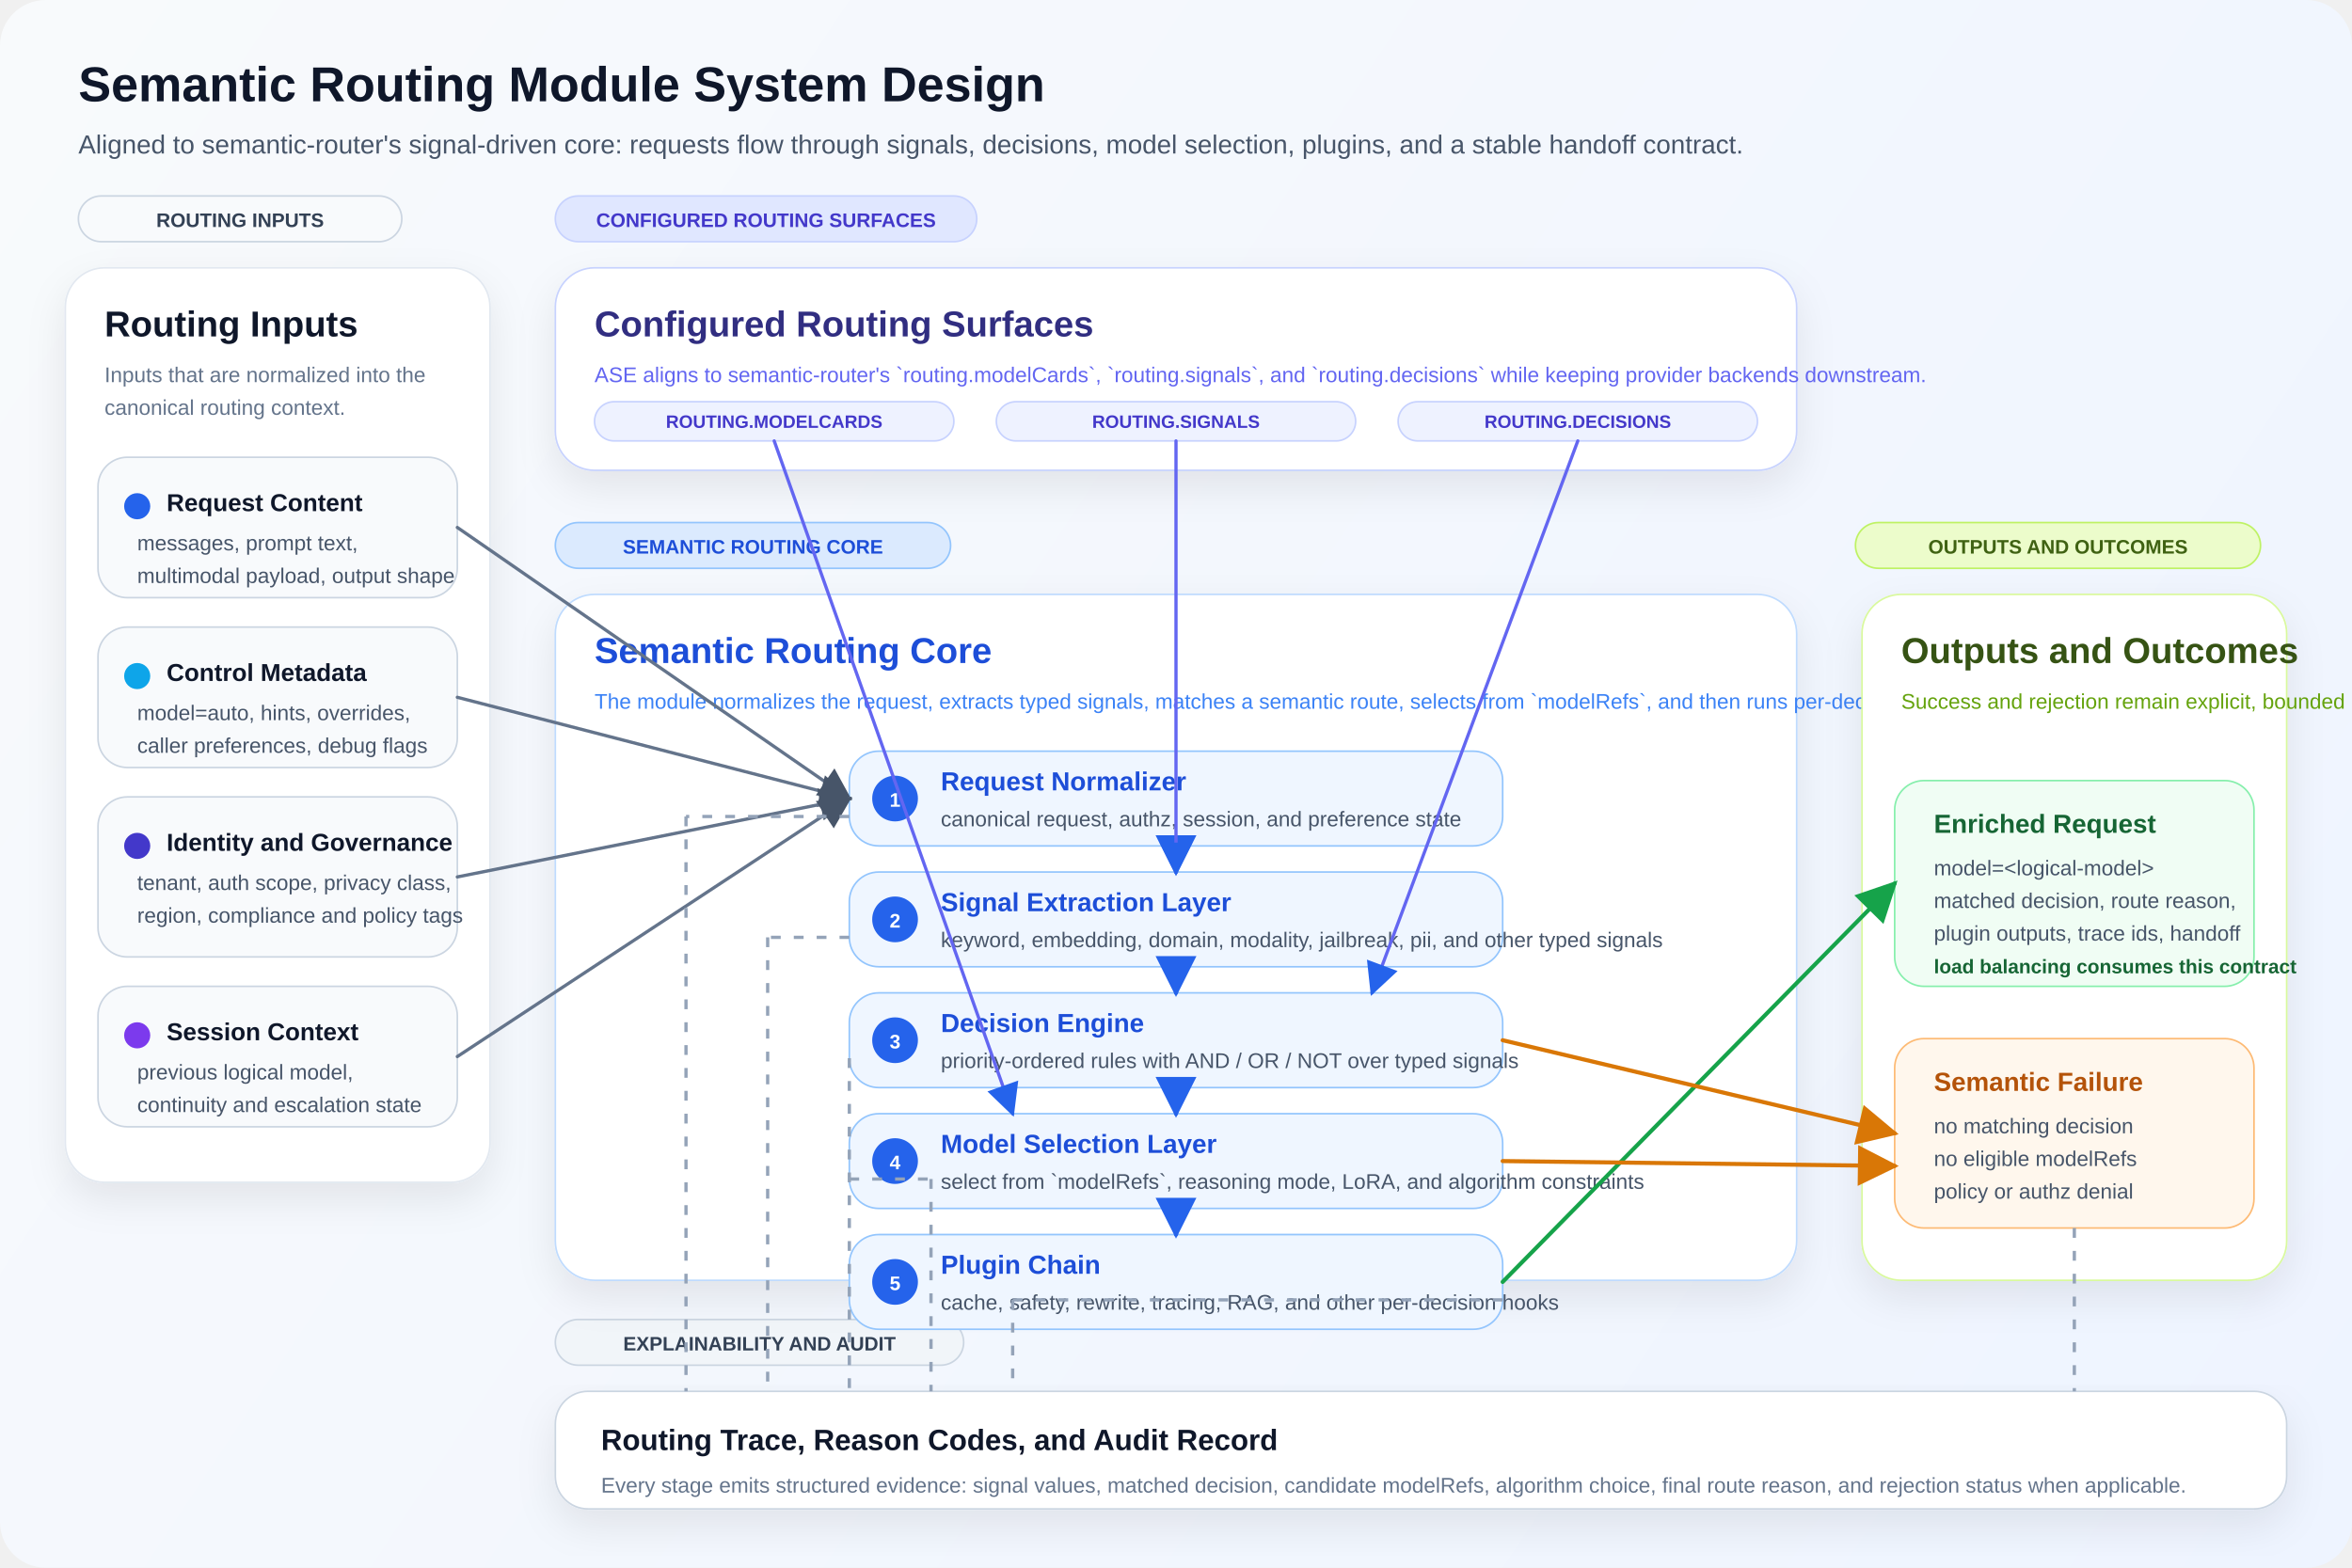
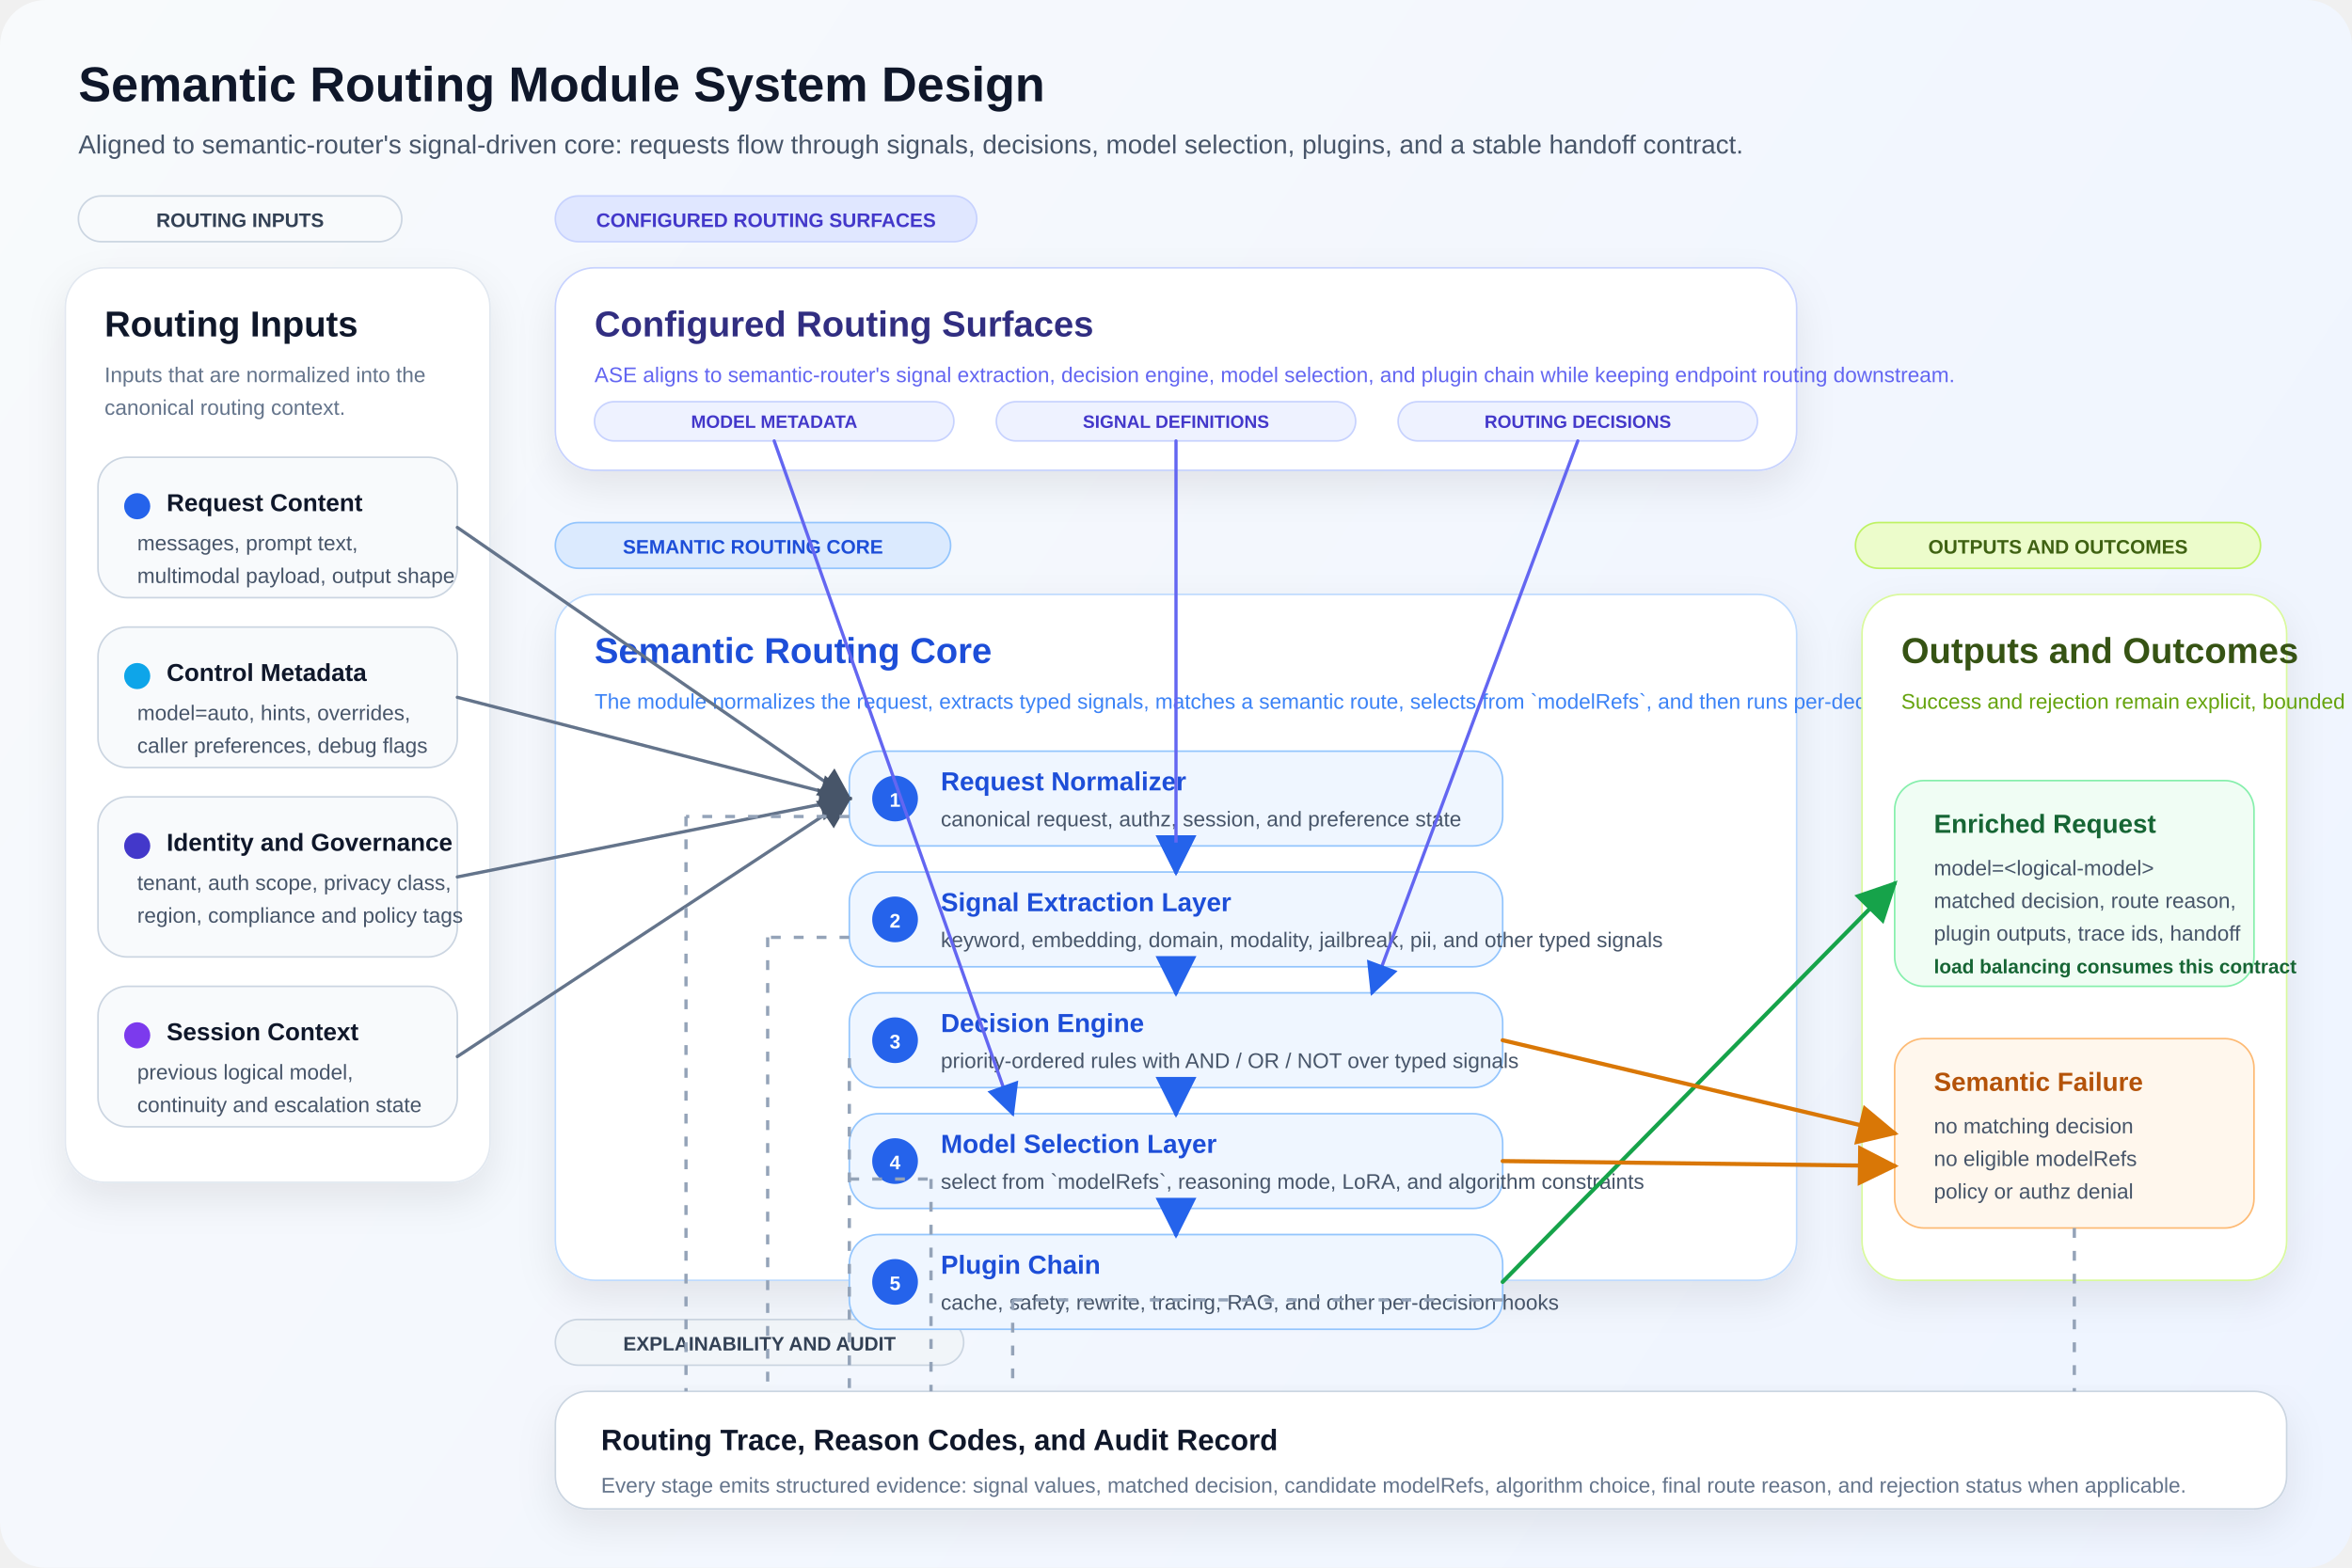
<svg xmlns="http://www.w3.org/2000/svg" width="1440" height="960" viewBox="0 0 1440 960" fill="none">
  <defs>
    <linearGradient id="bg" x1="0" y1="0" x2="1440" y2="960" gradientUnits="userSpaceOnUse">
      <stop stop-color="#F8FAFC" />
      <stop offset="1" stop-color="#EEF4FF" />
    </linearGradient>
    <filter id="shadow" x="-20%" y="-20%" width="140%" height="160%">
      <feDropShadow dx="0" dy="10" stdDeviation="12" flood-color="#0F172A" flood-opacity="0.08" />
    </filter>
    <marker id="arrow" markerWidth="10" markerHeight="10" refX="9" refY="5" orient="auto">
      <path d="M0,0 L10,5 L0,10 Z" fill="#475569" />
    </marker>
    <marker id="arrowBlue" markerWidth="10" markerHeight="10" refX="9" refY="5" orient="auto">
      <path d="M0,0 L10,5 L0,10 Z" fill="#2563EB" />
    </marker>
    <marker id="arrowGreen" markerWidth="10" markerHeight="10" refX="9" refY="5" orient="auto">
      <path d="M0,0 L10,5 L0,10 Z" fill="#16A34A" />
    </marker>
    <marker id="arrowAmber" markerWidth="10" markerHeight="10" refX="9" refY="5" orient="auto">
      <path d="M0,0 L10,5 L0,10 Z" fill="#D97706" />
    </marker>
  </defs>
  <rect width="1440" height="960" rx="28" fill="url(#bg)" />
  <text x="48" y="62" fill="#0F172A" font-family="Segoe UI, Arial, sans-serif" font-size="30" font-weight="700">
    Semantic Routing Module System Design
  </text>
  <text x="48" y="94" fill="#475569" font-family="Segoe UI, Arial, sans-serif" font-size="16">
    Aligned to semantic-router's signal-driven core: requests flow through signals, decisions, model selection, plugins, and a stable handoff contract.
  </text>
  <rect x="48" y="120" width="198" height="28" rx="14" fill="#F8FAFC" stroke="#CBD5E1" />
  <text x="147" y="139" fill="#334155" font-family="Segoe UI, Arial, sans-serif" font-size="12" font-weight="700" text-anchor="middle">
    ROUTING INPUTS
  </text>
  <rect x="340" y="120" width="258" height="28" rx="14" fill="#E0E7FF" stroke="#C7D2FE" />
  <text x="469" y="139" fill="#4338CA" font-family="Segoe UI, Arial, sans-serif" font-size="12" font-weight="700" text-anchor="middle">
    CONFIGURED ROUTING SURFACES
  </text>
  <rect x="340" y="320" width="242" height="28" rx="14" fill="#DBEAFE" stroke="#93C5FD" />
  <text x="461" y="339" fill="#1D4ED8" font-family="Segoe UI, Arial, sans-serif" font-size="12" font-weight="700" text-anchor="middle">
    SEMANTIC ROUTING CORE
  </text>
  <rect x="1136" y="320" width="248" height="28" rx="14" fill="#ECFCCB" stroke="#BEF264" />
  <text x="1260" y="339" fill="#3F6212" font-family="Segoe UI, Arial, sans-serif" font-size="12" font-weight="700" text-anchor="middle">
    OUTPUTS AND OUTCOMES
  </text>
  <rect x="340" y="808" width="250" height="28" rx="14" fill="#F1F5F9" stroke="#CBD5E1" />
  <text x="465" y="827" fill="#334155" font-family="Segoe UI, Arial, sans-serif" font-size="12" font-weight="700" text-anchor="middle">
    EXPLAINABILITY AND AUDIT
  </text>
  <rect x="40" y="164" width="260" height="560" rx="24" fill="#FFFFFF" stroke="#E2E8F0" filter="url(#shadow)" />
  <text x="64" y="206" fill="#0F172A" font-family="Segoe UI, Arial, sans-serif" font-size="22" font-weight="700">
    Routing Inputs
  </text>
  <text x="64" y="234" fill="#64748B" font-family="Segoe UI, Arial, sans-serif" font-size="13">
    Inputs that are normalized into the
  </text>
  <text x="64" y="254" fill="#64748B" font-family="Segoe UI, Arial, sans-serif" font-size="13">
    canonical routing context.
  </text>
  <rect x="60" y="280" width="220" height="86" rx="18" fill="#F8FAFC" stroke="#CBD5E1" />
  <circle cx="84" cy="310" r="8" fill="#2563EB" />
  <text x="102" y="313" fill="#0F172A" font-family="Segoe UI, Arial, sans-serif" font-size="15" font-weight="700">
    Request Content
  </text>
  <text x="84" y="337" fill="#475569" font-family="Segoe UI, Arial, sans-serif" font-size="13">
    messages, prompt text,
  </text>
  <text x="84" y="357" fill="#475569" font-family="Segoe UI, Arial, sans-serif" font-size="13">
    multimodal payload, output shape
  </text>
  <rect x="60" y="384" width="220" height="86" rx="18" fill="#F8FAFC" stroke="#CBD5E1" />
  <circle cx="84" cy="414" r="8" fill="#0EA5E9" />
  <text x="102" y="417" fill="#0F172A" font-family="Segoe UI, Arial, sans-serif" font-size="15" font-weight="700">
    Control Metadata
  </text>
  <text x="84" y="441" fill="#475569" font-family="Segoe UI, Arial, sans-serif" font-size="13">
    model=auto, hints, overrides,
  </text>
  <text x="84" y="461" fill="#475569" font-family="Segoe UI, Arial, sans-serif" font-size="13">
    caller preferences, debug flags
  </text>
  <rect x="60" y="488" width="220" height="98" rx="18" fill="#F8FAFC" stroke="#CBD5E1" />
  <circle cx="84" cy="518" r="8" fill="#4338CA" />
  <text x="102" y="521" fill="#0F172A" font-family="Segoe UI, Arial, sans-serif" font-size="15" font-weight="700">
    Identity and Governance
  </text>
  <text x="84" y="545" fill="#475569" font-family="Segoe UI, Arial, sans-serif" font-size="13">
    tenant, auth scope, privacy class,
  </text>
  <text x="84" y="565" fill="#475569" font-family="Segoe UI, Arial, sans-serif" font-size="13">
    region, compliance and policy tags
  </text>
  <rect x="60" y="604" width="220" height="86" rx="18" fill="#F8FAFC" stroke="#CBD5E1" />
  <circle cx="84" cy="634" r="8" fill="#7C3AED" />
  <text x="102" y="637" fill="#0F172A" font-family="Segoe UI, Arial, sans-serif" font-size="15" font-weight="700">
    Session Context
  </text>
  <text x="84" y="661" fill="#475569" font-family="Segoe UI, Arial, sans-serif" font-size="13">
    previous logical model,
  </text>
  <text x="84" y="681" fill="#475569" font-family="Segoe UI, Arial, sans-serif" font-size="13">
    continuity and escalation state
  </text>
  <rect x="340" y="164" width="760" height="124" rx="24" fill="#FFFFFF" stroke="#C7D2FE" filter="url(#shadow)" />
  <text x="364" y="206" fill="#312E81" font-family="Segoe UI, Arial, sans-serif" font-size="22" font-weight="700">
    Configured Routing Surfaces
  </text>
  <text x="364" y="234" fill="#6366F1" font-family="Segoe UI, Arial, sans-serif" font-size="13">
-     ASE aligns to semantic-router's `routing.modelCards`, `routing.signals`, and `routing.decisions` while keeping provider backends downstream.
+     ASE aligns to semantic-router's signal extraction, decision engine, model selection, and plugin chain while keeping endpoint routing downstream.
  </text>
  <rect x="364" y="246" width="220" height="24" rx="12" fill="#EEF2FF" stroke="#C7D2FE" />
  <text x="474" y="262" fill="#4338CA" font-family="Segoe UI, Arial, sans-serif" font-size="11" font-weight="700" text-anchor="middle">
-     ROUTING.MODELCARDS
+     MODEL METADATA
  </text>
  <rect x="610" y="246" width="220" height="24" rx="12" fill="#EEF2FF" stroke="#C7D2FE" />
  <text x="720" y="262" fill="#4338CA" font-family="Segoe UI, Arial, sans-serif" font-size="11" font-weight="700" text-anchor="middle">
-     ROUTING.SIGNALS
+     SIGNAL DEFINITIONS
  </text>
  <rect x="856" y="246" width="220" height="24" rx="12" fill="#EEF2FF" stroke="#C7D2FE" />
  <text x="966" y="262" fill="#4338CA" font-family="Segoe UI, Arial, sans-serif" font-size="11" font-weight="700" text-anchor="middle">
-     ROUTING.DECISIONS
+     ROUTING DECISIONS
  </text>
  <rect x="340" y="364" width="760" height="420" rx="24" fill="#FFFFFF" stroke="#BFDBFE" filter="url(#shadow)" />
  <text x="364" y="406" fill="#1D4ED8" font-family="Segoe UI, Arial, sans-serif" font-size="22" font-weight="700">
    Semantic Routing Core
  </text>
  <text x="364" y="434" fill="#3B82F6" font-family="Segoe UI, Arial, sans-serif" font-size="13">
    The module normalizes the request, extracts typed signals, matches a semantic route, selects from `modelRefs`, and then runs per-decision plugins.
  </text>
  <rect x="520" y="460" width="400" height="58" rx="18" fill="#EFF6FF" stroke="#93C5FD" />
  <circle cx="548" cy="489" r="14" fill="#2563EB" />
  <text x="548" y="494" fill="#FFFFFF" font-family="Segoe UI, Arial, sans-serif" font-size="12" font-weight="700" text-anchor="middle">
    1
  </text>
  <text x="576" y="484" fill="#1D4ED8" font-family="Segoe UI, Arial, sans-serif" font-size="16" font-weight="700">
    Request Normalizer
  </text>
  <text x="576" y="506" fill="#475569" font-family="Segoe UI, Arial, sans-serif" font-size="13">
    canonical request, authz, session, and preference state
  </text>
  <rect x="520" y="534" width="400" height="58" rx="18" fill="#EFF6FF" stroke="#93C5FD" />
  <circle cx="548" cy="563" r="14" fill="#2563EB" />
  <text x="548" y="568" fill="#FFFFFF" font-family="Segoe UI, Arial, sans-serif" font-size="12" font-weight="700" text-anchor="middle">
    2
  </text>
  <text x="576" y="558" fill="#1D4ED8" font-family="Segoe UI, Arial, sans-serif" font-size="16" font-weight="700">
    Signal Extraction Layer
  </text>
  <text x="576" y="580" fill="#475569" font-family="Segoe UI, Arial, sans-serif" font-size="13">
    keyword, embedding, domain, modality, jailbreak, pii, and other typed signals
  </text>
  <rect x="520" y="608" width="400" height="58" rx="18" fill="#EFF6FF" stroke="#93C5FD" />
  <circle cx="548" cy="637" r="14" fill="#2563EB" />
  <text x="548" y="642" fill="#FFFFFF" font-family="Segoe UI, Arial, sans-serif" font-size="12" font-weight="700" text-anchor="middle">
    3
  </text>
  <text x="576" y="632" fill="#1D4ED8" font-family="Segoe UI, Arial, sans-serif" font-size="16" font-weight="700">
    Decision Engine
  </text>
  <text x="576" y="654" fill="#475569" font-family="Segoe UI, Arial, sans-serif" font-size="13">
    priority-ordered rules with AND / OR / NOT over typed signals
  </text>
  <rect x="520" y="682" width="400" height="58" rx="18" fill="#EFF6FF" stroke="#93C5FD" />
  <circle cx="548" cy="711" r="14" fill="#2563EB" />
  <text x="548" y="716" fill="#FFFFFF" font-family="Segoe UI, Arial, sans-serif" font-size="12" font-weight="700" text-anchor="middle">
    4
  </text>
  <text x="576" y="706" fill="#1D4ED8" font-family="Segoe UI, Arial, sans-serif" font-size="16" font-weight="700">
    Model Selection Layer
  </text>
  <text x="576" y="728" fill="#475569" font-family="Segoe UI, Arial, sans-serif" font-size="13">
    select from `modelRefs`, reasoning mode, LoRA, and algorithm constraints
  </text>
  <rect x="520" y="756" width="400" height="58" rx="18" fill="#EFF6FF" stroke="#93C5FD" />
  <circle cx="548" cy="785" r="14" fill="#2563EB" />
  <text x="548" y="790" fill="#FFFFFF" font-family="Segoe UI, Arial, sans-serif" font-size="12" font-weight="700" text-anchor="middle">
    5
  </text>
  <text x="576" y="780" fill="#1D4ED8" font-family="Segoe UI, Arial, sans-serif" font-size="16" font-weight="700">
    Plugin Chain
  </text>
  <text x="576" y="802" fill="#475569" font-family="Segoe UI, Arial, sans-serif" font-size="13">
    cache, safety, rewrite, tracing, RAG, and other per-decision hooks
  </text>
  <line x1="720" y1="518" x2="720" y2="534" stroke="#2563EB" stroke-width="2.5" stroke-linecap="round" marker-end="url(#arrowBlue)" />
  <line x1="720" y1="592" x2="720" y2="608" stroke="#2563EB" stroke-width="2.5" stroke-linecap="round" marker-end="url(#arrowBlue)" />
  <line x1="720" y1="666" x2="720" y2="682" stroke="#2563EB" stroke-width="2.5" stroke-linecap="round" marker-end="url(#arrowBlue)" />
  <line x1="720" y1="740" x2="720" y2="756" stroke="#2563EB" stroke-width="2.5" stroke-linecap="round" marker-end="url(#arrowBlue)" />
  <rect x="1140" y="364" width="260" height="420" rx="24" fill="#FFFFFF" stroke="#D9F99D" filter="url(#shadow)" />
  <text x="1164" y="406" fill="#365314" font-family="Segoe UI, Arial, sans-serif" font-size="22" font-weight="700">
    Outputs and Outcomes
  </text>
  <text x="1164" y="434" fill="#65A30D" font-family="Segoe UI, Arial, sans-serif" font-size="13">
    Success and rejection remain explicit, bounded module results.
  </text>
  <rect x="1160" y="478" width="220" height="126" rx="18" fill="#F0FDF4" stroke="#86EFAC" />
  <text x="1184" y="510" fill="#166534" font-family="Segoe UI, Arial, sans-serif" font-size="16" font-weight="700">
    Enriched Request
  </text>
  <text x="1184" y="536" fill="#475569" font-family="Segoe UI, Arial, sans-serif" font-size="13">
    model=&lt;logical-model&gt;
  </text>
  <text x="1184" y="556" fill="#475569" font-family="Segoe UI, Arial, sans-serif" font-size="13">
    matched decision, route reason,
  </text>
  <text x="1184" y="576" fill="#475569" font-family="Segoe UI, Arial, sans-serif" font-size="13">
    plugin outputs, trace ids, handoff
  </text>
  <text x="1184" y="596" fill="#166534" font-family="Segoe UI, Arial, sans-serif" font-size="12" font-weight="700">
    load balancing consumes this contract
  </text>
  <rect x="1160" y="636" width="220" height="116" rx="18" fill="#FFF7ED" stroke="#FDBA74" />
  <text x="1184" y="668" fill="#B45309" font-family="Segoe UI, Arial, sans-serif" font-size="16" font-weight="700">
    Semantic Failure
  </text>
  <text x="1184" y="694" fill="#475569" font-family="Segoe UI, Arial, sans-serif" font-size="13">
    no matching decision
  </text>
  <text x="1184" y="714" fill="#475569" font-family="Segoe UI, Arial, sans-serif" font-size="13">
    no eligible modelRefs
  </text>
  <text x="1184" y="734" fill="#475569" font-family="Segoe UI, Arial, sans-serif" font-size="13">
    policy or authz denial
  </text>
  <rect x="340" y="852" width="1060" height="72" rx="20" fill="#FFFFFF" stroke="#CBD5E1" filter="url(#shadow)" />
  <text x="368" y="888" fill="#0F172A" font-family="Segoe UI, Arial, sans-serif" font-size="18" font-weight="700">
    Routing Trace, Reason Codes, and Audit Record
  </text>
  <text x="368" y="914" fill="#64748B" font-family="Segoe UI, Arial, sans-serif" font-size="13">
    Every stage emits structured evidence: signal values, matched decision, candidate modelRefs, algorithm choice, final route reason, and rejection status when applicable.
  </text>
  <line x1="280" y1="323" x2="520" y2="489" stroke="#64748B" stroke-width="2" stroke-linecap="round" marker-end="url(#arrow)" />
  <line x1="280" y1="427" x2="520" y2="489" stroke="#64748B" stroke-width="2" stroke-linecap="round" marker-end="url(#arrow)" />
  <line x1="280" y1="537" x2="520" y2="489" stroke="#64748B" stroke-width="2" stroke-linecap="round" marker-end="url(#arrow)" />
  <line x1="280" y1="647" x2="520" y2="489" stroke="#64748B" stroke-width="2" stroke-linecap="round" marker-end="url(#arrow)" />
  <line x1="474" y1="270" x2="620" y2="682" stroke="#6366F1" stroke-width="2" stroke-linecap="round" marker-end="url(#arrowBlue)" />
  <line x1="720" y1="270" x2="720" y2="534" stroke="#6366F1" stroke-width="2" stroke-linecap="round" marker-end="url(#arrowBlue)" />
  <line x1="966" y1="270" x2="840" y2="608" stroke="#6366F1" stroke-width="2" stroke-linecap="round" marker-end="url(#arrowBlue)" />
  <line x1="920" y1="785" x2="1160" y2="541" stroke="#16A34A" stroke-width="2.5" stroke-linecap="round" marker-end="url(#arrowGreen)" />
  <line x1="920" y1="637" x2="1160" y2="694" stroke="#D97706" stroke-width="2.5" stroke-linecap="round" marker-end="url(#arrowAmber)" />
  <line x1="920" y1="711" x2="1160" y2="714" stroke="#D97706" stroke-width="2.5" stroke-linecap="round" marker-end="url(#arrowAmber)" />
  <line x1="520" y1="500" x2="420" y2="500" stroke="#94A3B8" stroke-width="2" stroke-dasharray="6 8" />
  <line x1="420" y1="500" x2="420" y2="852" stroke="#94A3B8" stroke-width="2" stroke-dasharray="6 8" />
  <line x1="520" y1="574" x2="470" y2="574" stroke="#94A3B8" stroke-width="2" stroke-dasharray="6 8" />
  <line x1="470" y1="574" x2="470" y2="852" stroke="#94A3B8" stroke-width="2" stroke-dasharray="6 8" />
  <line x1="520" y1="648" x2="520" y2="852" stroke="#94A3B8" stroke-width="2" stroke-dasharray="6 8" />
  <line x1="520" y1="722" x2="570" y2="722" stroke="#94A3B8" stroke-width="2" stroke-dasharray="6 8" />
  <line x1="570" y1="722" x2="570" y2="852" stroke="#94A3B8" stroke-width="2" stroke-dasharray="6 8" />
  <line x1="920" y1="796" x2="620" y2="796" stroke="#94A3B8" stroke-width="2" stroke-dasharray="6 8" />
  <line x1="620" y1="796" x2="620" y2="852" stroke="#94A3B8" stroke-width="2" stroke-dasharray="6 8" />
  <line x1="1270" y1="752" x2="1270" y2="852" stroke="#94A3B8" stroke-width="2" stroke-dasharray="6 8" />
</svg>
